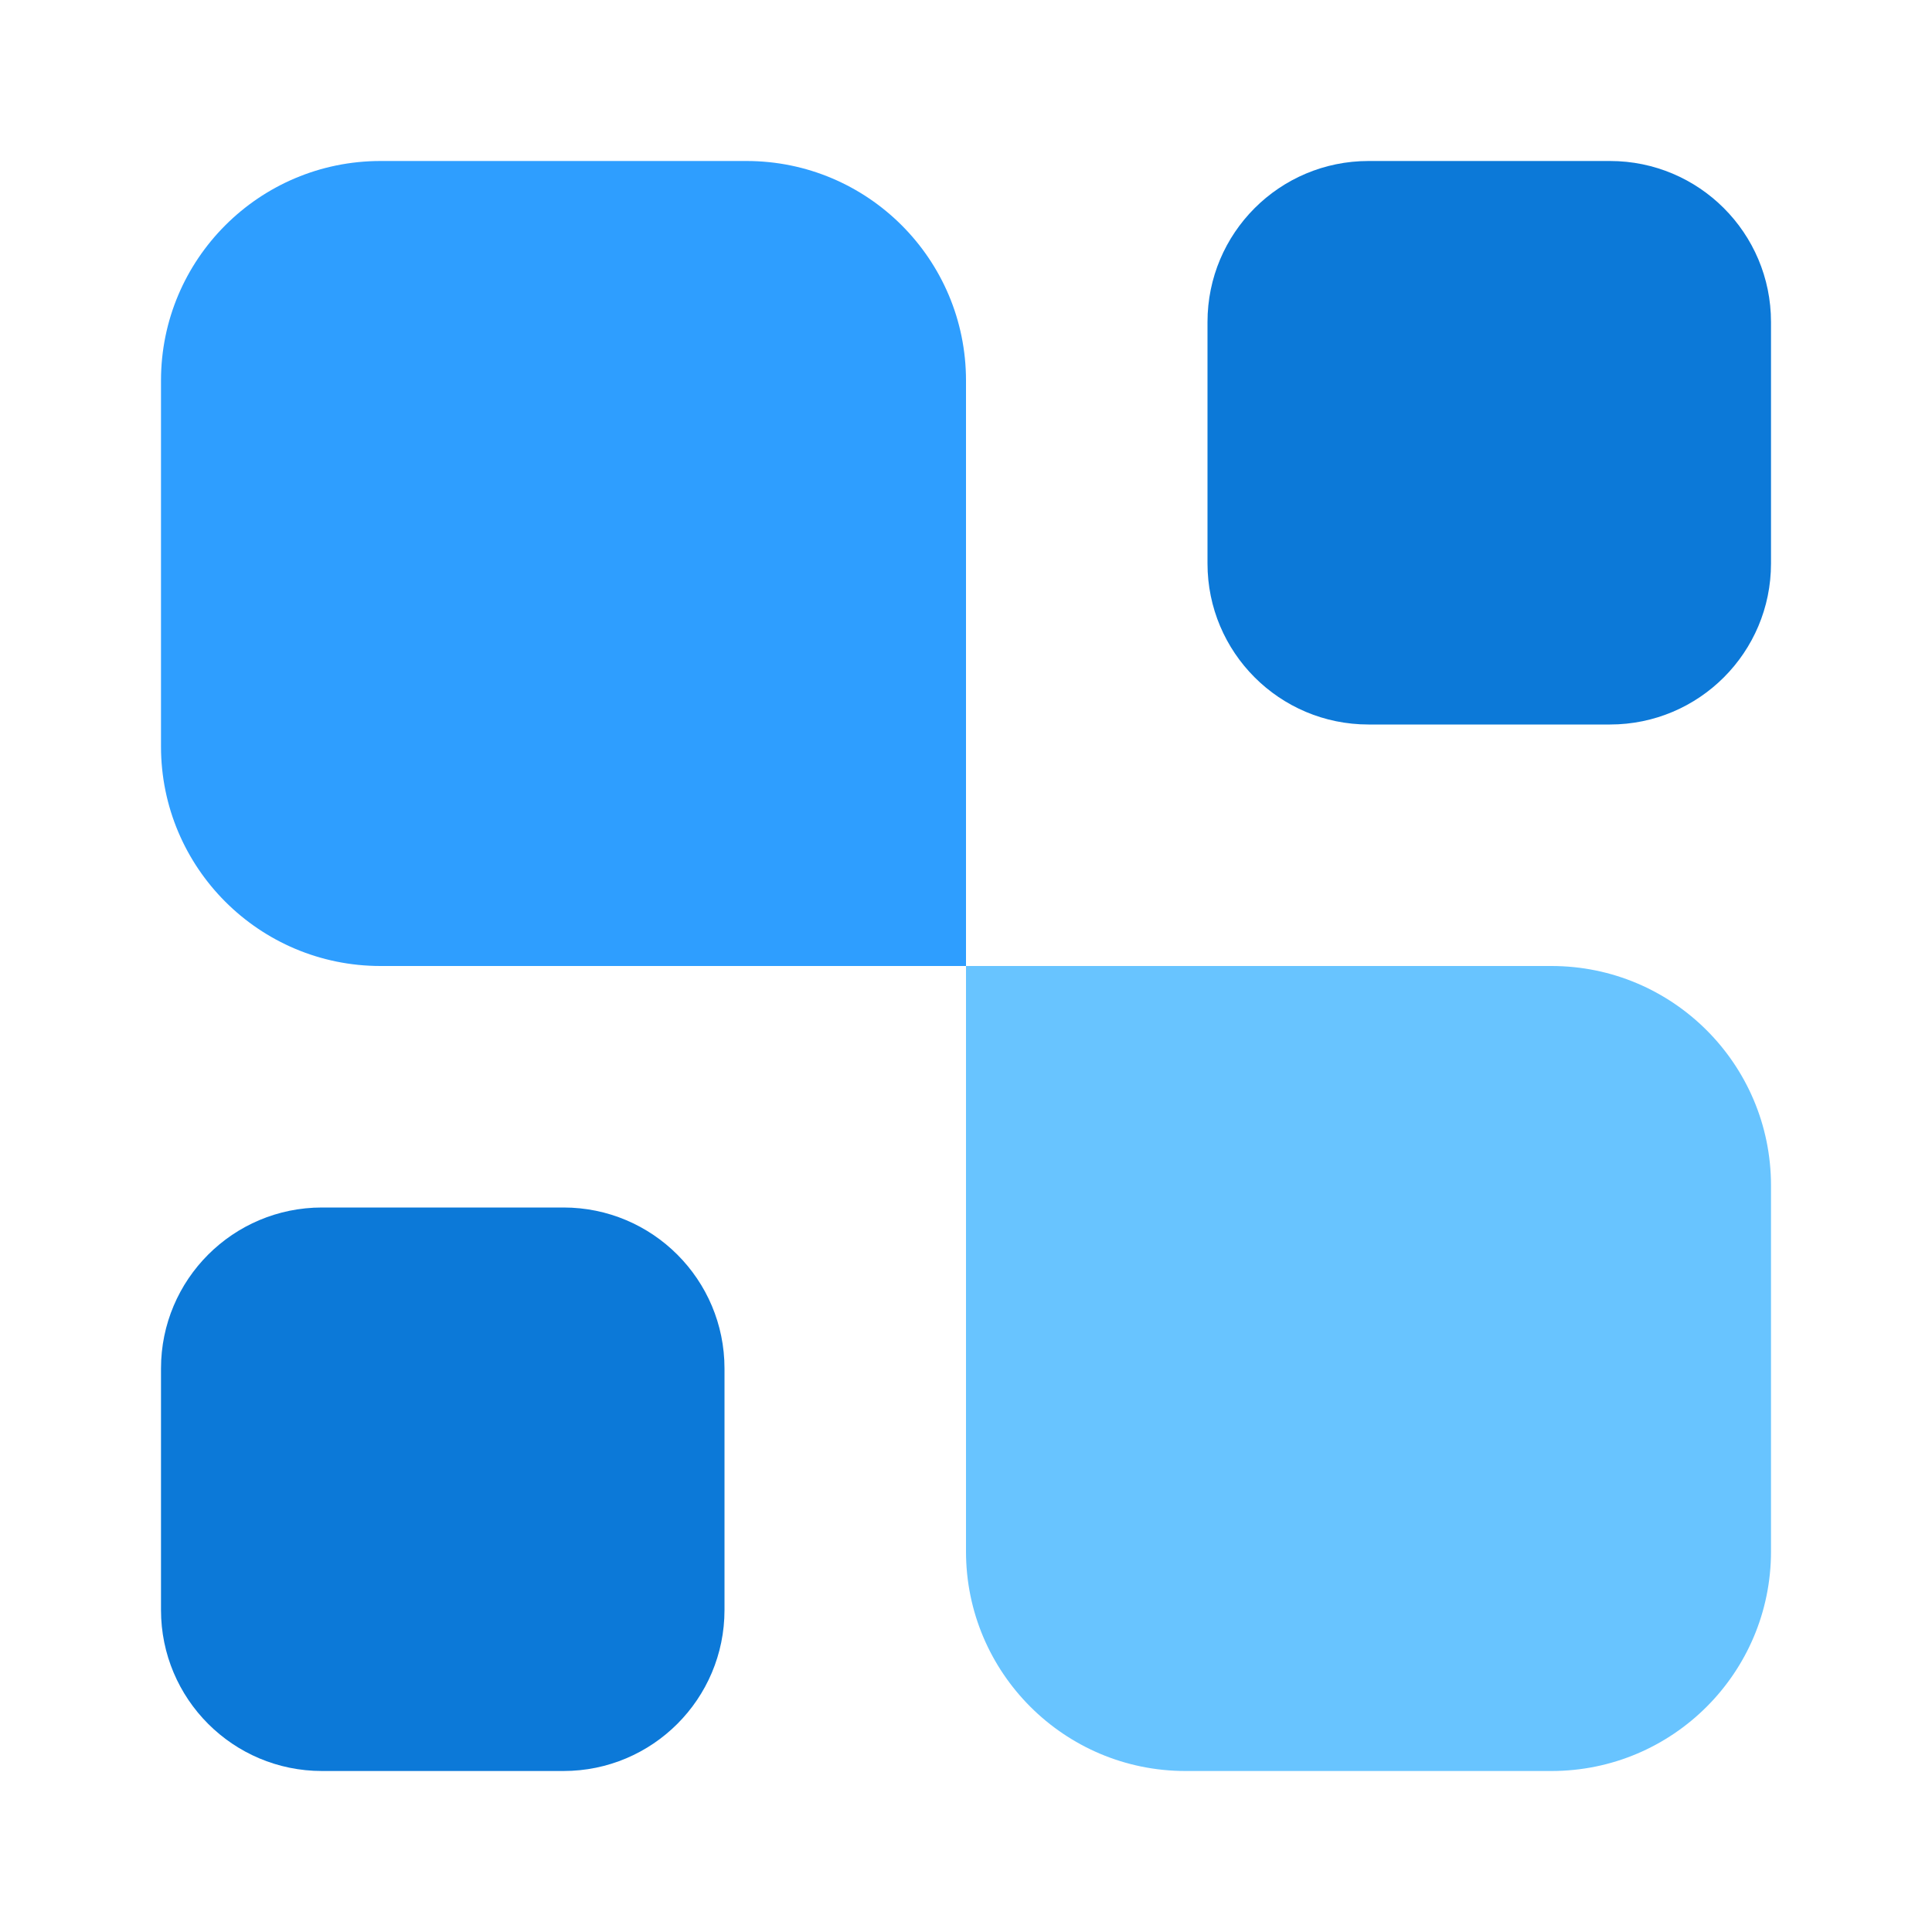
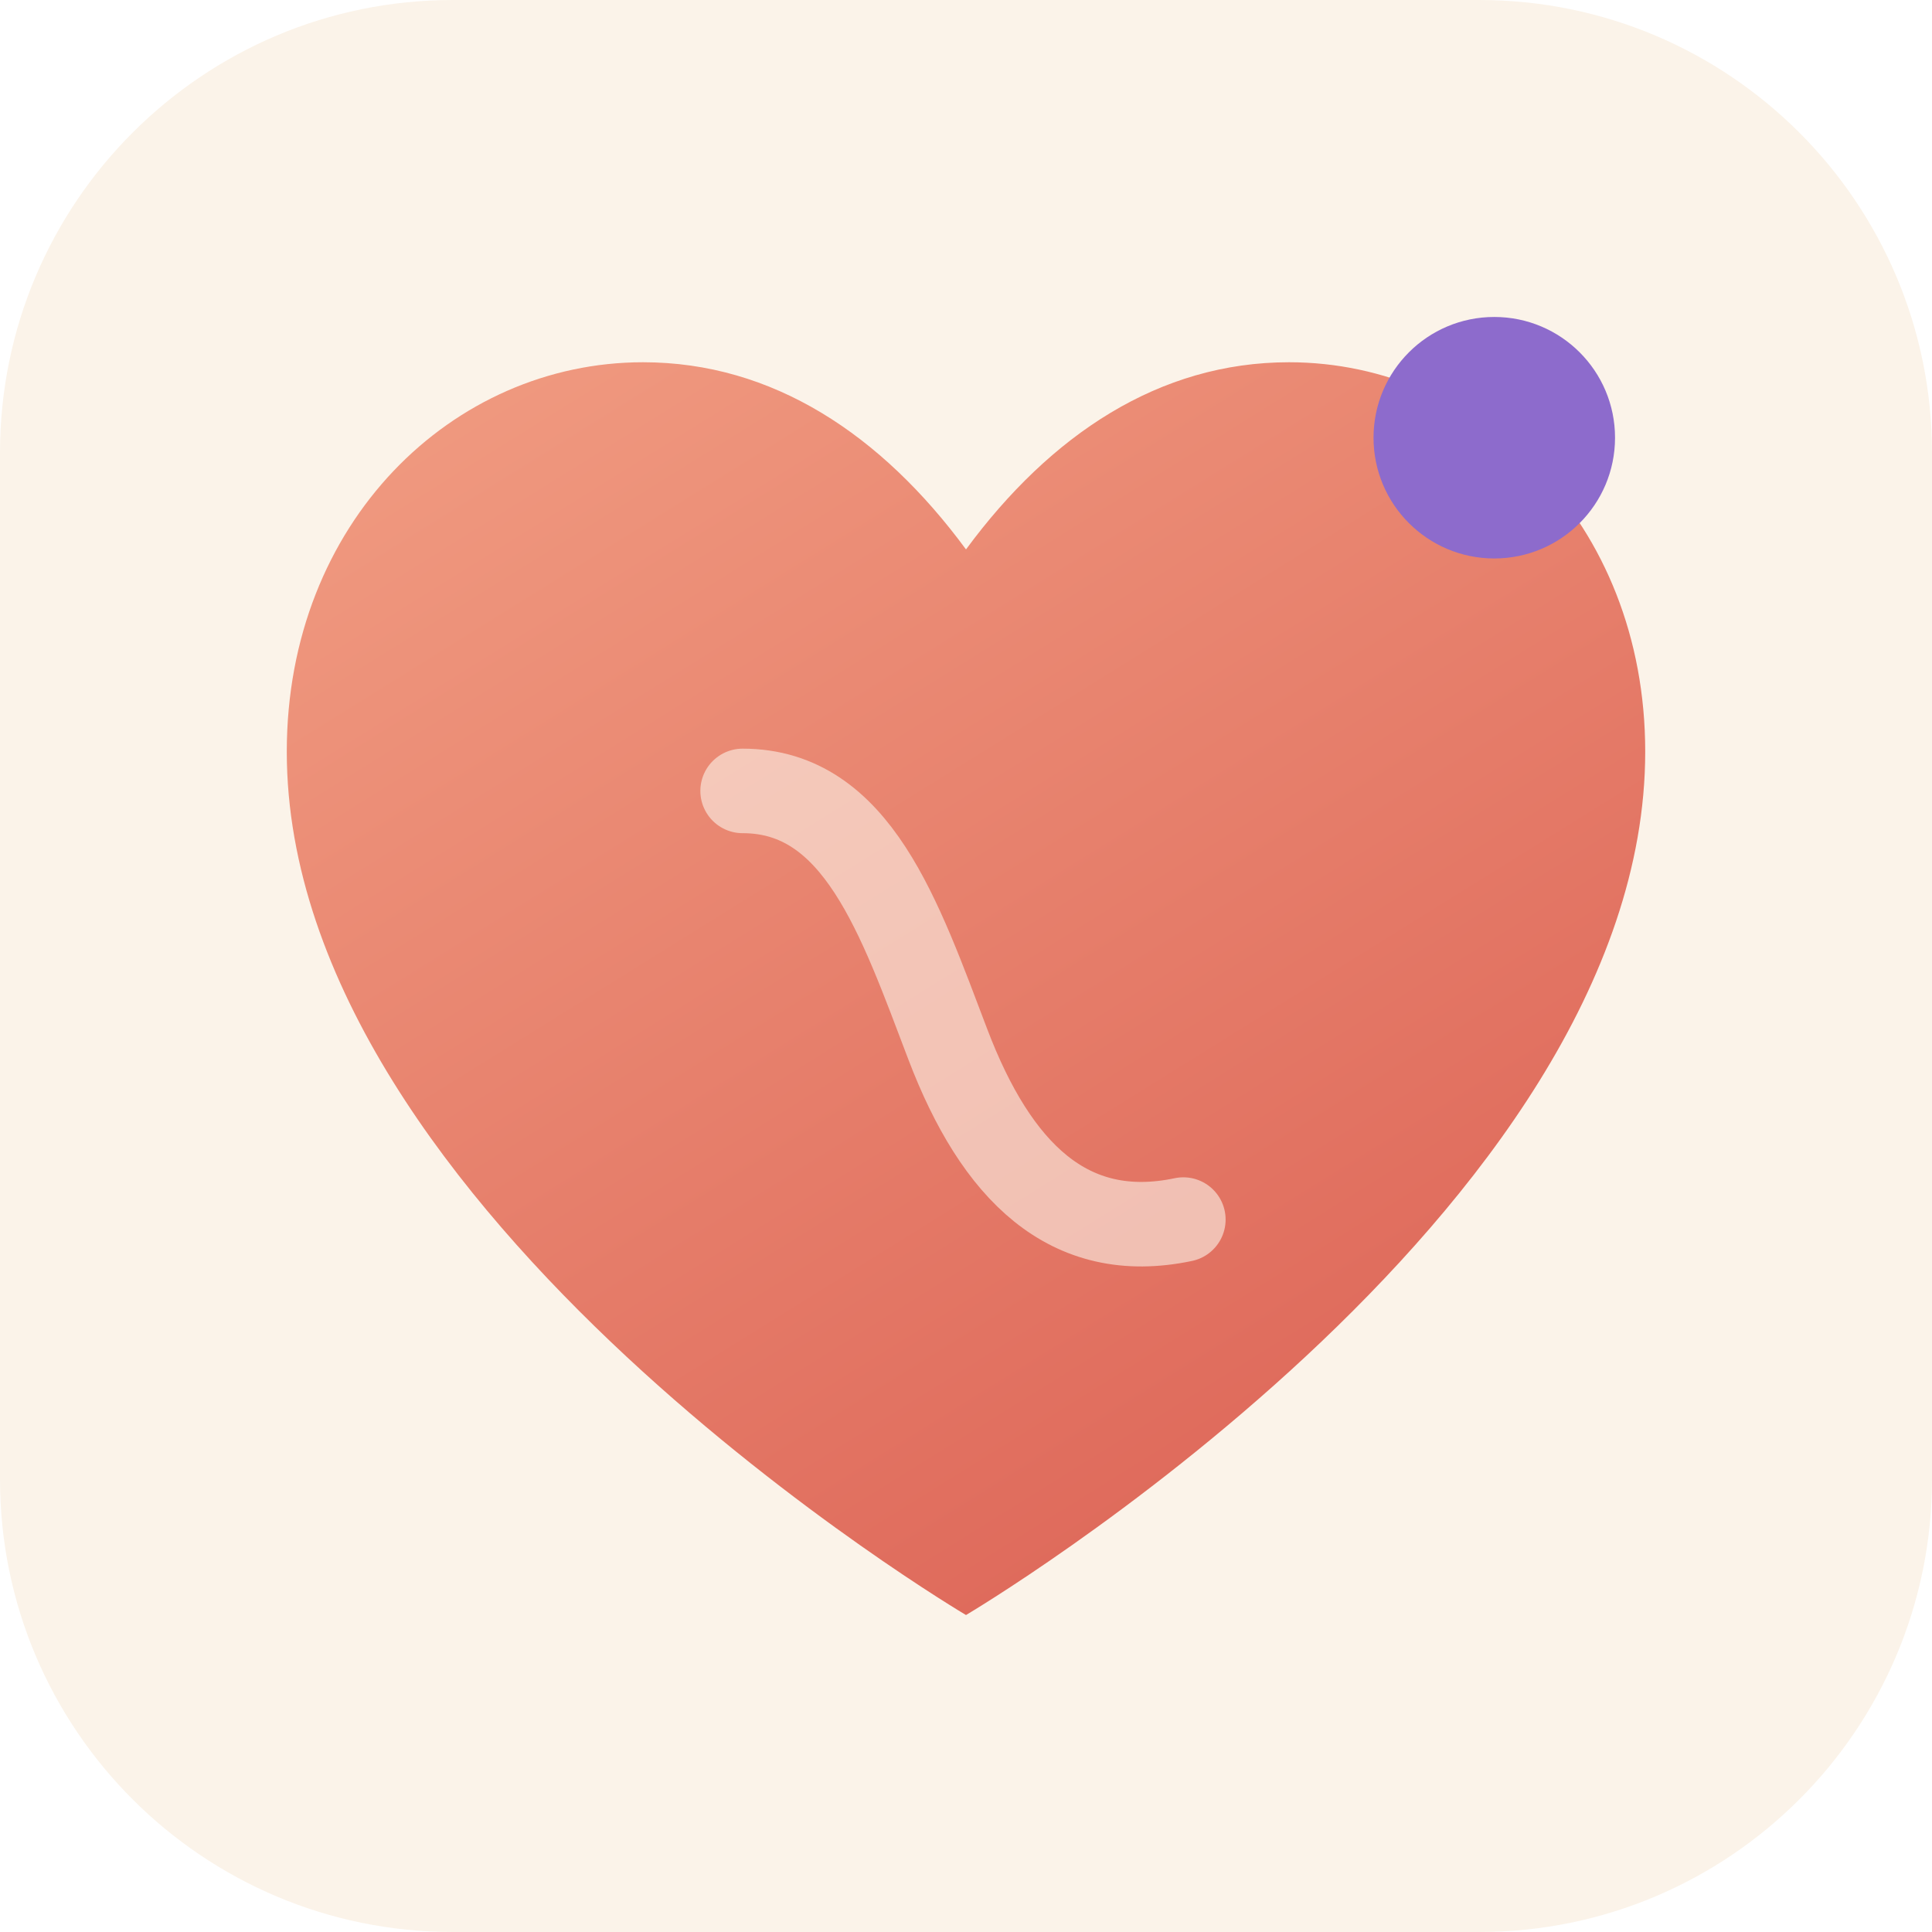
- <svg xmlns="http://www.w3.org/2000/svg" width="24" height="24" viewBox="0 0 24 24" fill="none">
-   <path d="M22 19.273C22 20.779 20.779 22 19.273 22H14.727C13.221 22 12 20.779 12 19.273V12H19.273C20.779 12 22 13.221 22 14.727V19.273Z" fill="#68C4FF" />
-   <path d="M20 2C21.105 2 22 2.895 22 4V7C22 8.105 21.105 9 20 9H17C15.895 9 15 8.105 15 7V4C15 2.895 15.895 2 17 2H20Z" fill="#0C79D8" />
-   <path d="M7 15C8.105 15 9 15.895 9 17V20C9 21.105 8.105 22 7 22H4C2.895 22 2 21.105 2 20V17C2 15.895 2.895 15 4 15H7Z" fill="#0C79D8" />
-   <path d="M12 12H4.727C3.221 12 2 10.779 2 9.273V4.727C2 3.221 3.221 2 4.727 2H9.273C10.779 2 12 3.221 12 4.727V12Z" fill="#2E9EFF" />
+ <svg xmlns="http://www.w3.org/2000/svg" width="64" height="64" viewBox="0 0 64 64" fill="none">
+   <defs>
+     <linearGradient id="atelier-heart" x1="18" y1="10" x2="46" y2="55" gradientUnits="userSpaceOnUse">
+       <stop stop-color="#F09A80" />
+       <stop offset="1" stop-color="#DC6255" />
+     </linearGradient>
+   </defs>
+   <rect width="64" height="64" rx="15" fill="#FBF3E9" />
+   <path d="M32 53.5C32 53.5 9.5 40.2 9.5 24.9C9.5 17.3 15 12 21.3 12C25.6 12 29.2 14.4 32 18.2C34.8 14.4 38.4 12 42.7 12C49 12 54.5 17.3 54.5 24.9C54.5 40.2 32 53.5 32 53.5Z" fill="url(#atelier-heart)" />
+   <path d="M24.6 26.2C28.4 26.2 29.8 30.4 31.4 34.6C33 38.8 35.4 41.2 39.2 40.4" stroke="#FBF3E9" stroke-opacity="0.6" stroke-width="2.8" stroke-linecap="round" fill="none" />
+   <circle cx="49.5" cy="14.5" r="4" fill="#8D6BCC" />
</svg>
